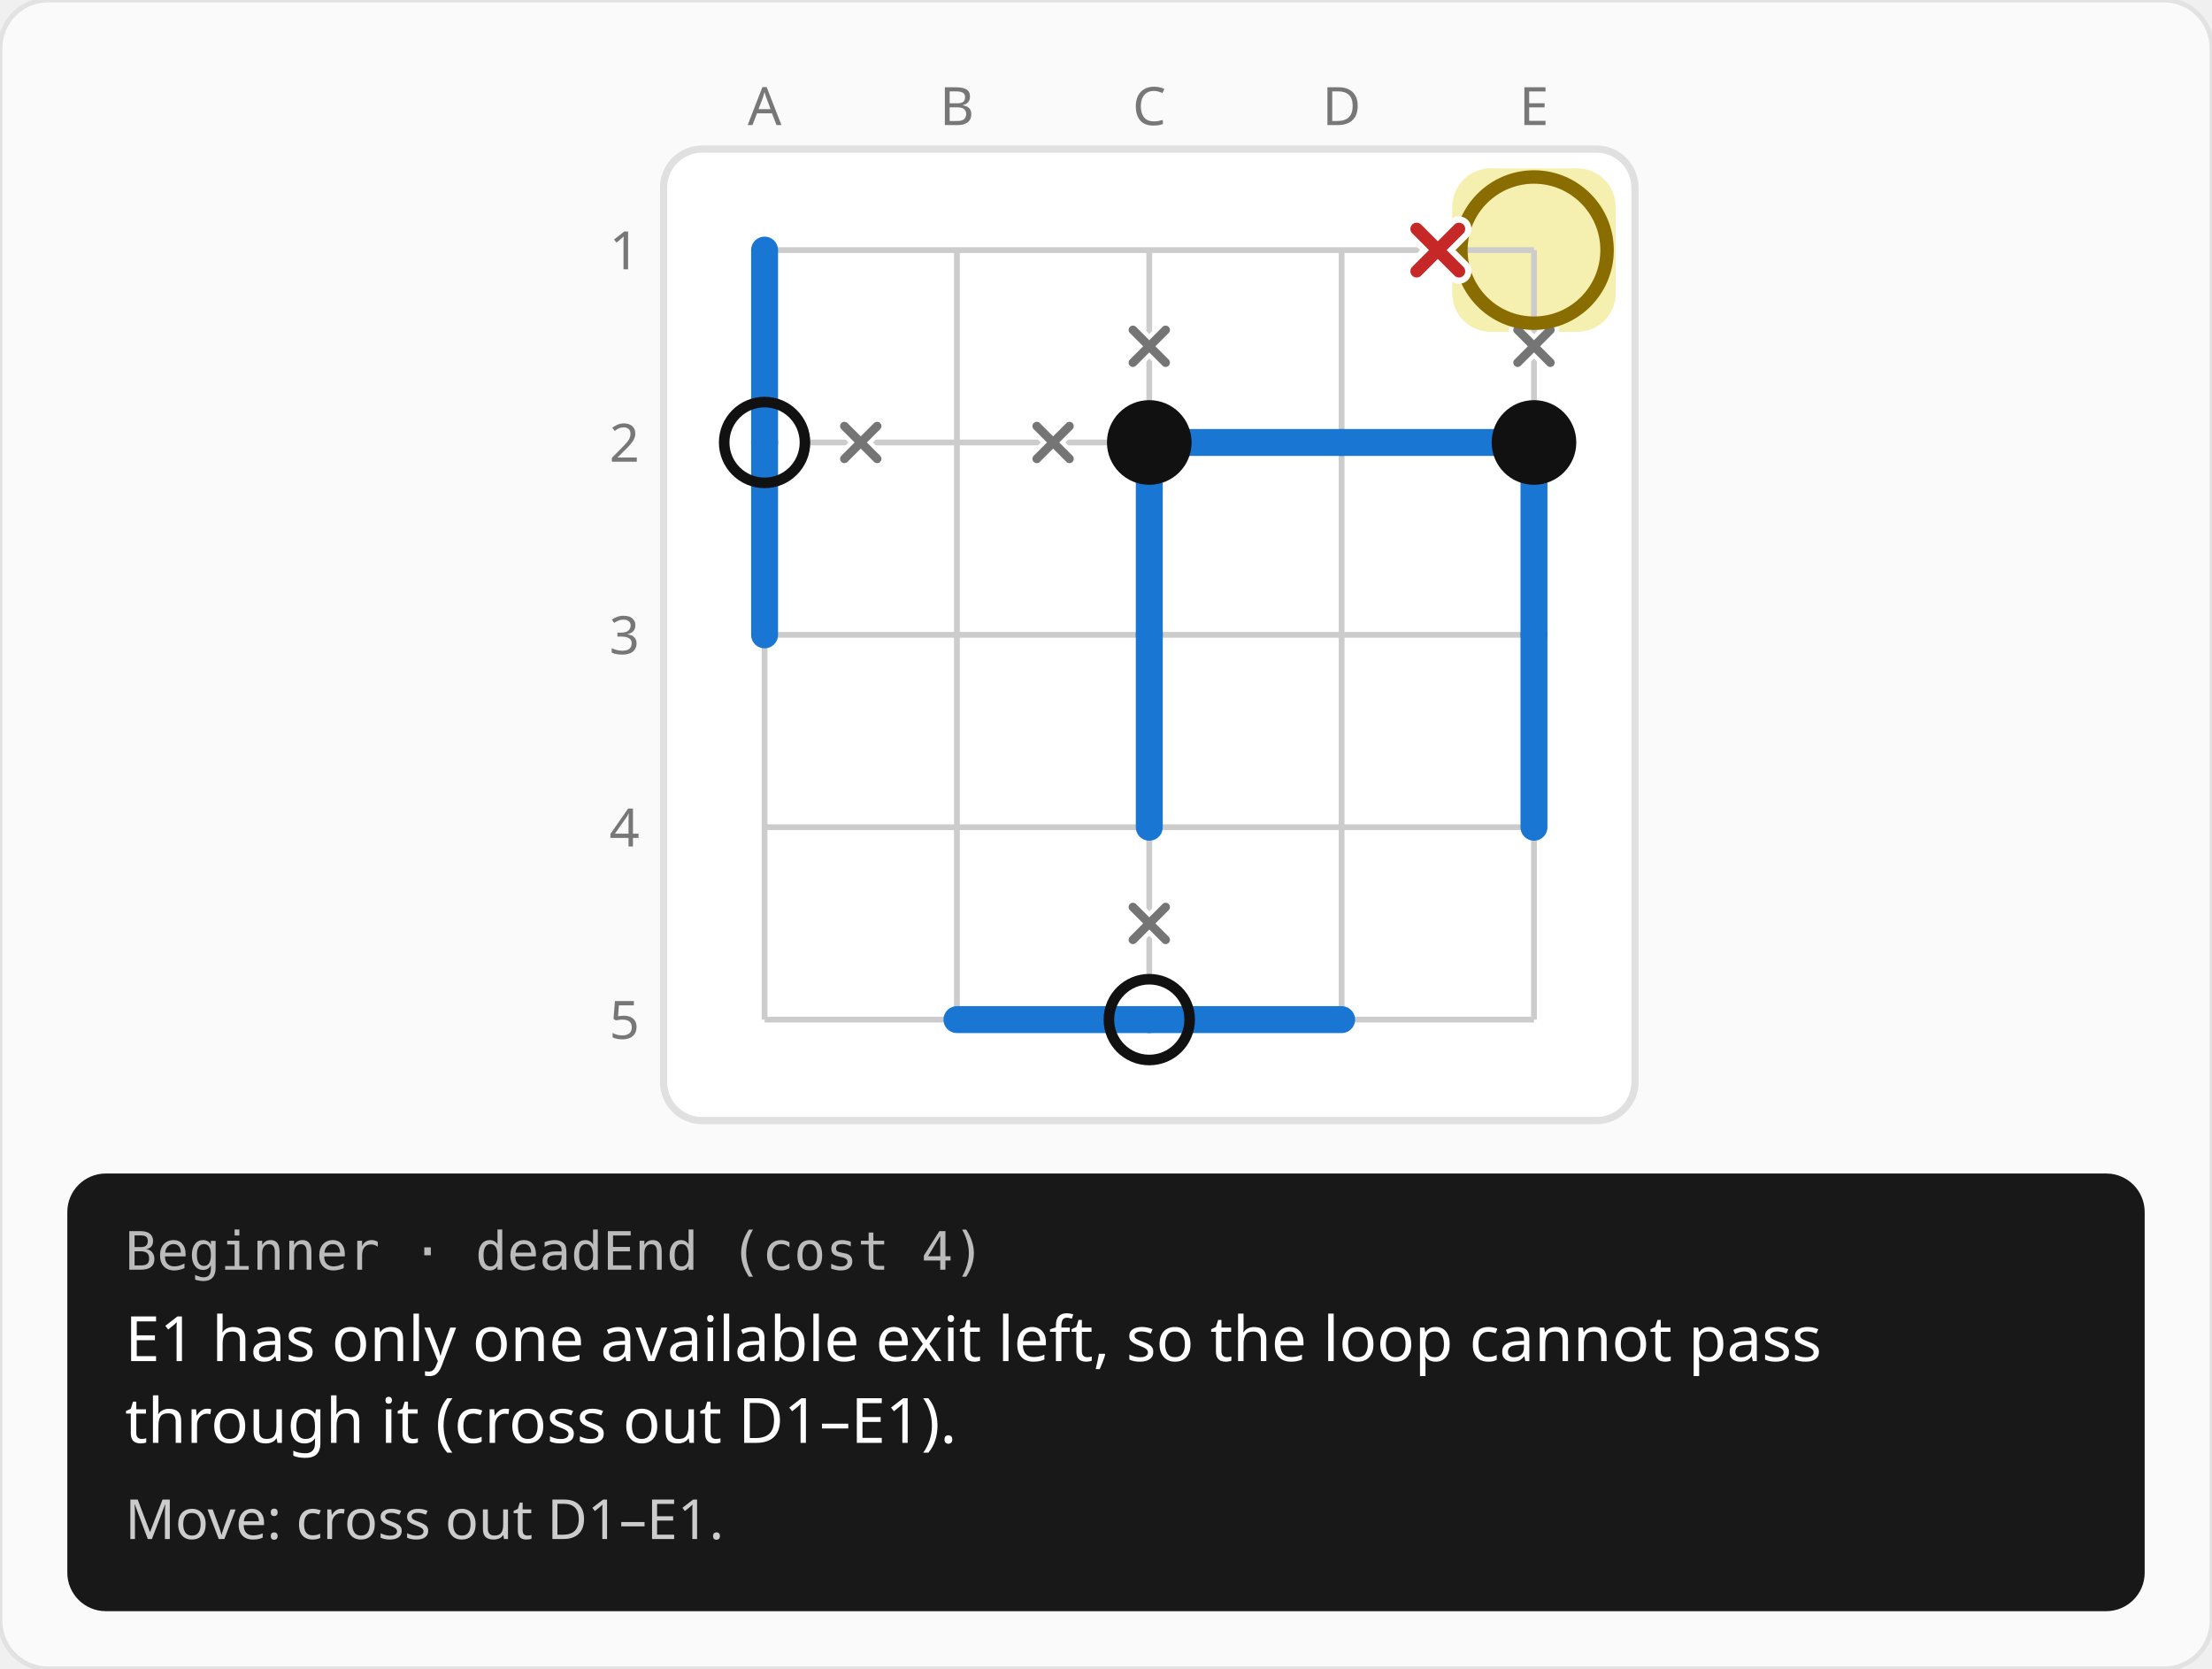
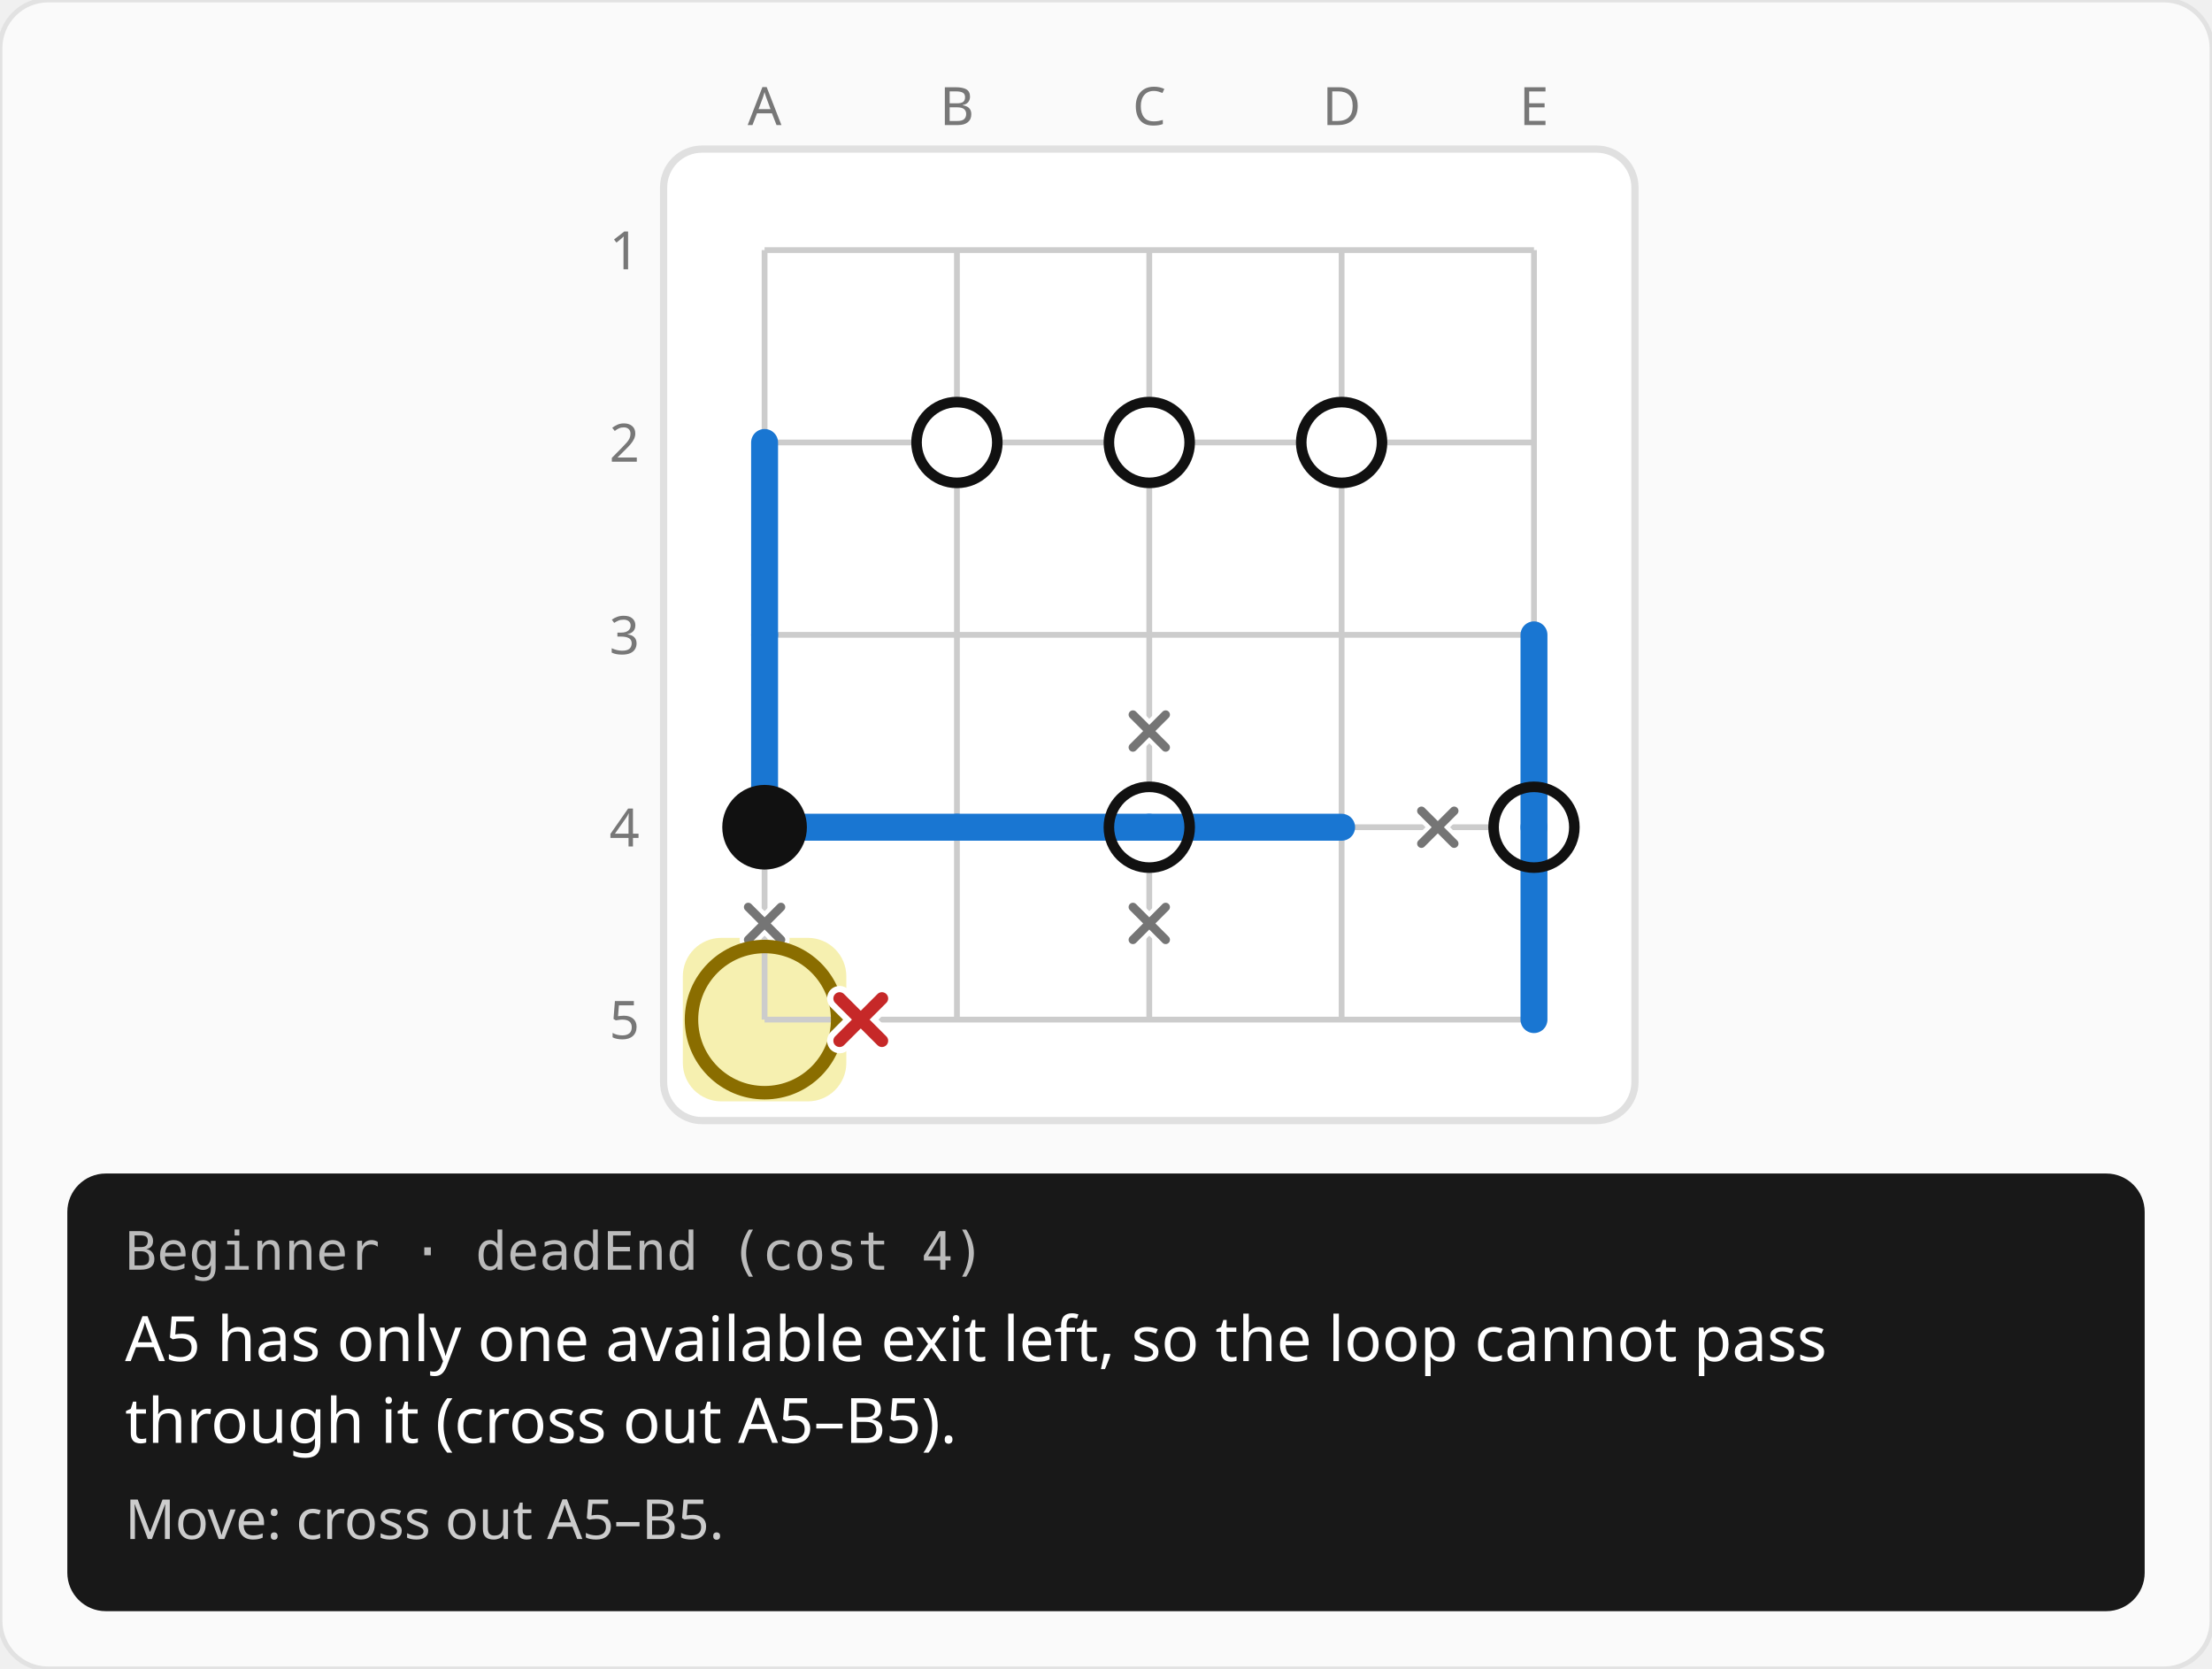
<svg xmlns="http://www.w3.org/2000/svg" width="460" height="347" viewBox="0 0 460 347">
  <rect width="460" height="347" rx="10" fill="#fafafa" stroke="#e2e2e2" />
  <defs>
    <pattern id="hatch" width="8" height="8" patternUnits="userSpaceOnUse" patternTransform="rotate(45)">
      <line x1="0" y1="0" x2="0" y2="8" stroke="#d55e00" stroke-width="3" opacity="0.55" />
    </pattern>
  </defs>
  <g transform="translate(119 12)">
    <text x="40" y="14" fill="#777777" font-size="11" font-family="system-ui, sans-serif" text-anchor="middle">A</text>
    <text x="80" y="14" fill="#777777" font-size="11" font-family="system-ui, sans-serif" text-anchor="middle">B</text>
    <text x="120" y="14" fill="#777777" font-size="11" font-family="system-ui, sans-serif" text-anchor="middle">C</text>
    <text x="160" y="14" fill="#777777" font-size="11" font-family="system-ui, sans-serif" text-anchor="middle">D</text>
    <text x="200" y="14" fill="#777777" font-size="11" font-family="system-ui, sans-serif" text-anchor="middle">E</text>
    <text x="14" y="44" fill="#777777" font-size="11" font-family="system-ui, sans-serif" text-anchor="end">1</text>
    <text x="14" y="84" fill="#777777" font-size="11" font-family="system-ui, sans-serif" text-anchor="end">2</text>
    <text x="14" y="124" fill="#777777" font-size="11" font-family="system-ui, sans-serif" text-anchor="end">3</text>
    <text x="14" y="164" fill="#777777" font-size="11" font-family="system-ui, sans-serif" text-anchor="end">4</text>
    <text x="14" y="204" fill="#777777" font-size="11" font-family="system-ui, sans-serif" text-anchor="end">5</text>
    <g transform="translate(18 18)">
      <rect x="1" y="1" width="202" height="202" rx="8" fill="#ffffff" stroke="#e0e0e0" stroke-width="1.5" />
-       <rect x="165" y="5" width="34" height="34" rx="8" fill="rgba(244,236,156,0.8)" />
+       <rect x="5" y="165" width="34" height="34" rx="8" fill="rgba(244,236,156,0.8)" />
      <line x1="22" y1="22" x2="182" y2="22" stroke="#cccccc" stroke-width="1.2" />
      <line x1="22" y1="62" x2="182" y2="62" stroke="#cccccc" stroke-width="1.2" />
      <line x1="22" y1="102" x2="182" y2="102" stroke="#cccccc" stroke-width="1.2" />
      <line x1="22" y1="142" x2="182" y2="142" stroke="#cccccc" stroke-width="1.2" />
      <line x1="22" y1="182" x2="182" y2="182" stroke="#cccccc" stroke-width="1.2" />
      <line x1="22" y1="22" x2="22" y2="182" stroke="#cccccc" stroke-width="1.2" />
      <line x1="62" y1="22" x2="62" y2="182" stroke="#cccccc" stroke-width="1.2" />
      <line x1="102" y1="22" x2="102" y2="182" stroke="#cccccc" stroke-width="1.2" />
      <line x1="142" y1="22" x2="142" y2="182" stroke="#cccccc" stroke-width="1.2" />
      <line x1="182" y1="22" x2="182" y2="182" stroke="#cccccc" stroke-width="1.2" />
-       <circle cx="22" cy="62" r="8.4" fill="#ffffff" />
-       <circle cx="102" cy="182" r="8.4" fill="#ffffff" />
-       <line x1="22" y1="22" x2="22" y2="62" stroke="#1976d2" stroke-width="5.6" stroke-linecap="round" />
+       <circle cx="62" cy="62" r="8.4" fill="#ffffff" />
+       <circle cx="102" cy="62" r="8.4" fill="#ffffff" />
+       <circle cx="142" cy="62" r="8.4" fill="#ffffff" />
+       <circle cx="102" cy="142" r="8.4" fill="#ffffff" />
+       <circle cx="182" cy="142" r="8.4" fill="#ffffff" />
      <line x1="22" y1="62" x2="22" y2="102" stroke="#1976d2" stroke-width="5.6" stroke-linecap="round" />
-       <line x1="102" y1="62" x2="142" y2="62" stroke="#1976d2" stroke-width="5.6" stroke-linecap="round" />
-       <line x1="102" y1="62" x2="102" y2="102" stroke="#1976d2" stroke-width="5.6" stroke-linecap="round" />
-       <line x1="142" y1="62" x2="182" y2="62" stroke="#1976d2" stroke-width="5.6" stroke-linecap="round" />
-       <line x1="182" y1="62" x2="182" y2="102" stroke="#1976d2" stroke-width="5.6" stroke-linecap="round" />
-       <line x1="102" y1="102" x2="102" y2="142" stroke="#1976d2" stroke-width="5.6" stroke-linecap="round" />
+       <line x1="22" y1="102" x2="22" y2="142" stroke="#1976d2" stroke-width="5.6" stroke-linecap="round" />
      <line x1="182" y1="102" x2="182" y2="142" stroke="#1976d2" stroke-width="5.6" stroke-linecap="round" />
-       <line x1="62" y1="182" x2="102" y2="182" stroke="#1976d2" stroke-width="5.6" stroke-linecap="round" />
-       <line x1="102" y1="182" x2="142" y2="182" stroke="#1976d2" stroke-width="5.6" stroke-linecap="round" />
-       <circle cx="22" cy="62" r="8.4" fill="none" stroke="#111111" stroke-width="2.2" />
-       <circle cx="102" cy="62" r="8.8" fill="#111111" />
-       <circle cx="182" cy="62" r="8.8" fill="#111111" />
-       <circle cx="102" cy="182" r="8.4" fill="none" stroke="#111111" stroke-width="2.2" />
-       <path d="M98.6 38.6L105.4 45.4M98.6 45.4L105.4 38.6" stroke="#ffffff" stroke-width="3.6" stroke-linecap="round" />
-       <path d="M98.6 38.6L105.4 45.4M98.6 45.4L105.4 38.6" stroke="#757575" stroke-width="1.8" stroke-linecap="round" />
-       <path d="M178.6 38.6L185.4 45.4M178.6 45.4L185.4 38.6" stroke="#ffffff" stroke-width="3.6" stroke-linecap="round" />
-       <path d="M178.6 38.6L185.4 45.4M178.6 45.4L185.4 38.6" stroke="#757575" stroke-width="1.8" stroke-linecap="round" />
-       <path d="M38.6 58.6L45.4 65.4M38.6 65.4L45.4 58.6" stroke="#ffffff" stroke-width="3.6" stroke-linecap="round" />
-       <path d="M38.6 58.6L45.4 65.4M38.6 65.4L45.4 58.6" stroke="#757575" stroke-width="1.8" stroke-linecap="round" />
-       <path d="M78.6 58.6L85.4 65.4M78.6 65.4L85.4 58.6" stroke="#ffffff" stroke-width="3.6" stroke-linecap="round" />
-       <path d="M78.6 58.6L85.4 65.4M78.6 65.4L85.4 58.6" stroke="#757575" stroke-width="1.8" stroke-linecap="round" />
+       <line x1="22" y1="142" x2="62" y2="142" stroke="#1976d2" stroke-width="5.6" stroke-linecap="round" />
+       <line x1="62" y1="142" x2="102" y2="142" stroke="#1976d2" stroke-width="5.6" stroke-linecap="round" />
+       <line x1="102" y1="142" x2="142" y2="142" stroke="#1976d2" stroke-width="5.6" stroke-linecap="round" />
+       <line x1="182" y1="142" x2="182" y2="182" stroke="#1976d2" stroke-width="5.6" stroke-linecap="round" />
+       <circle cx="62" cy="62" r="8.4" fill="none" stroke="#111111" stroke-width="2.2" />
+       <circle cx="102" cy="62" r="8.4" fill="none" stroke="#111111" stroke-width="2.2" />
+       <circle cx="142" cy="62" r="8.4" fill="none" stroke="#111111" stroke-width="2.2" />
+       <circle cx="22" cy="142" r="8.8" fill="#111111" />
+       <circle cx="102" cy="142" r="8.4" fill="none" stroke="#111111" stroke-width="2.2" />
+       <circle cx="182" cy="142" r="8.4" fill="none" stroke="#111111" stroke-width="2.2" />
+       <path d="M98.6 118.6L105.4 125.4M98.6 125.4L105.4 118.6" stroke="#ffffff" stroke-width="3.6" stroke-linecap="round" />
+       <path d="M98.6 118.6L105.4 125.4M98.6 125.4L105.4 118.6" stroke="#757575" stroke-width="1.8" stroke-linecap="round" />
+       <path d="M18.6 158.6L25.4 165.4M18.6 165.4L25.4 158.6" stroke="#ffffff" stroke-width="3.6" stroke-linecap="round" />
+       <path d="M18.6 158.6L25.4 165.4M18.6 165.4L25.4 158.6" stroke="#757575" stroke-width="1.8" stroke-linecap="round" />
      <path d="M98.6 158.6L105.4 165.4M98.6 165.4L105.4 158.6" stroke="#ffffff" stroke-width="3.6" stroke-linecap="round" />
      <path d="M98.6 158.6L105.4 165.4M98.6 165.4L105.4 158.6" stroke="#757575" stroke-width="1.8" stroke-linecap="round" />
-       <circle cx="182" cy="22" r="15.2" fill="none" stroke="#8a6d00" stroke-width="2.8" />
-       <path d="M157.6 17.6L166.4 26.4M157.6 26.4L166.4 17.6" stroke="#ffffff" stroke-width="5.2" stroke-linecap="round" />
-       <path d="M157.6 17.6L166.4 26.4M157.6 26.4L166.4 17.6" stroke="#c62828" stroke-width="2.6" stroke-linecap="round" />
+       <path d="M158.6 138.6L165.4 145.4M158.6 145.4L165.4 138.6" stroke="#ffffff" stroke-width="3.6" stroke-linecap="round" />
+       <path d="M158.6 138.6L165.4 145.4M158.6 145.4L165.4 138.6" stroke="#757575" stroke-width="1.8" stroke-linecap="round" />
+       <circle cx="22" cy="182" r="15.2" fill="none" stroke="#8a6d00" stroke-width="2.8" />
+       <path d="M37.6 177.6L46.4 186.4M37.6 186.4L46.4 177.6" stroke="#ffffff" stroke-width="5.2" stroke-linecap="round" />
+       <path d="M37.6 177.6L46.4 186.4M37.6 186.4L46.4 177.6" stroke="#c62828" stroke-width="2.6" stroke-linecap="round" />
    </g>
  </g>
  <rect x="14" y="244" width="432" height="91" rx="8" fill="#181818" />
  <text x="26" y="264" fill="#bbbbbb" font-size="11" font-family="ui-monospace, Menlo, monospace">Beginner · deadEnd (cost 4)</text>
-   <text x="26" y="283" fill="#ffffff" font-size="13" font-family="system-ui, sans-serif">E1 has only one available exit left, so the loop cannot pass</text>
-   <text x="26" y="300" fill="#ffffff" font-size="13" font-family="system-ui, sans-serif">through it (cross out D1–E1).</text>
-   <text x="26" y="320" fill="#cccccc" font-size="11.5" font-family="system-ui, sans-serif">Move: cross out D1–E1.</text>
+   <text x="26" y="283" fill="#ffffff" font-size="13" font-family="system-ui, sans-serif">A5 has only one available exit left, so the loop cannot pass</text>
+   <text x="26" y="300" fill="#ffffff" font-size="13" font-family="system-ui, sans-serif">through it (cross out A5–B5).</text>
+   <text x="26" y="320" fill="#cccccc" font-size="11.5" font-family="system-ui, sans-serif">Move: cross out A5–B5.</text>
</svg>
